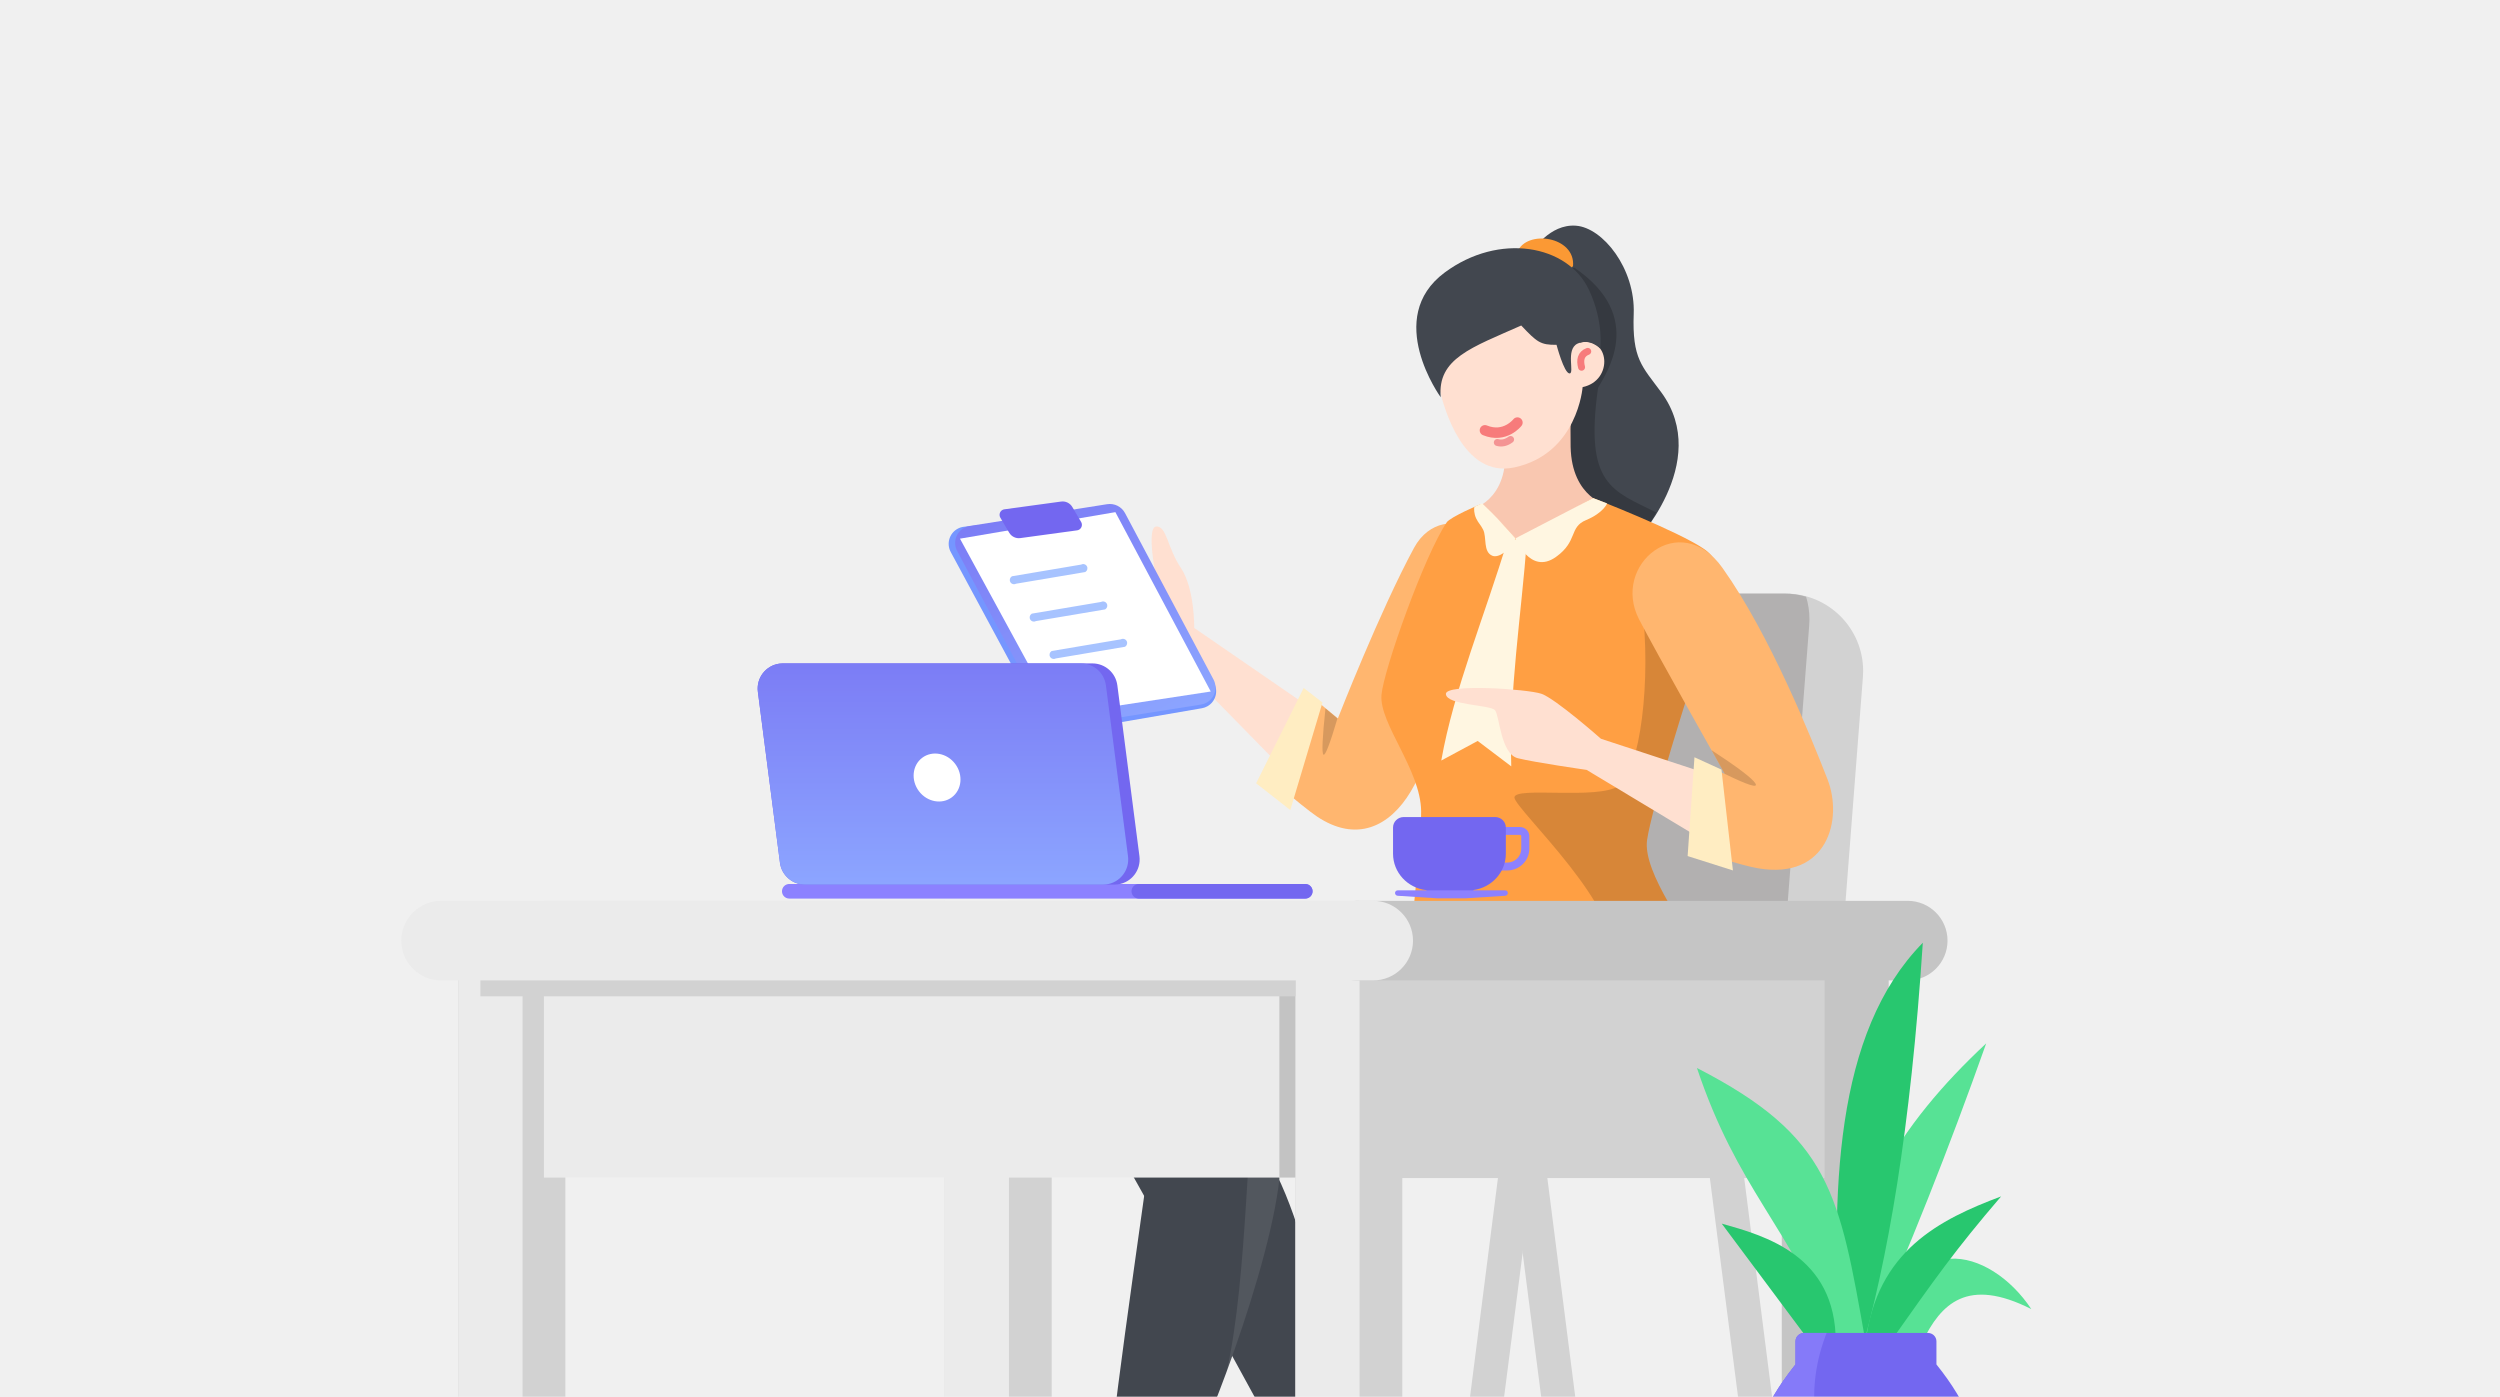
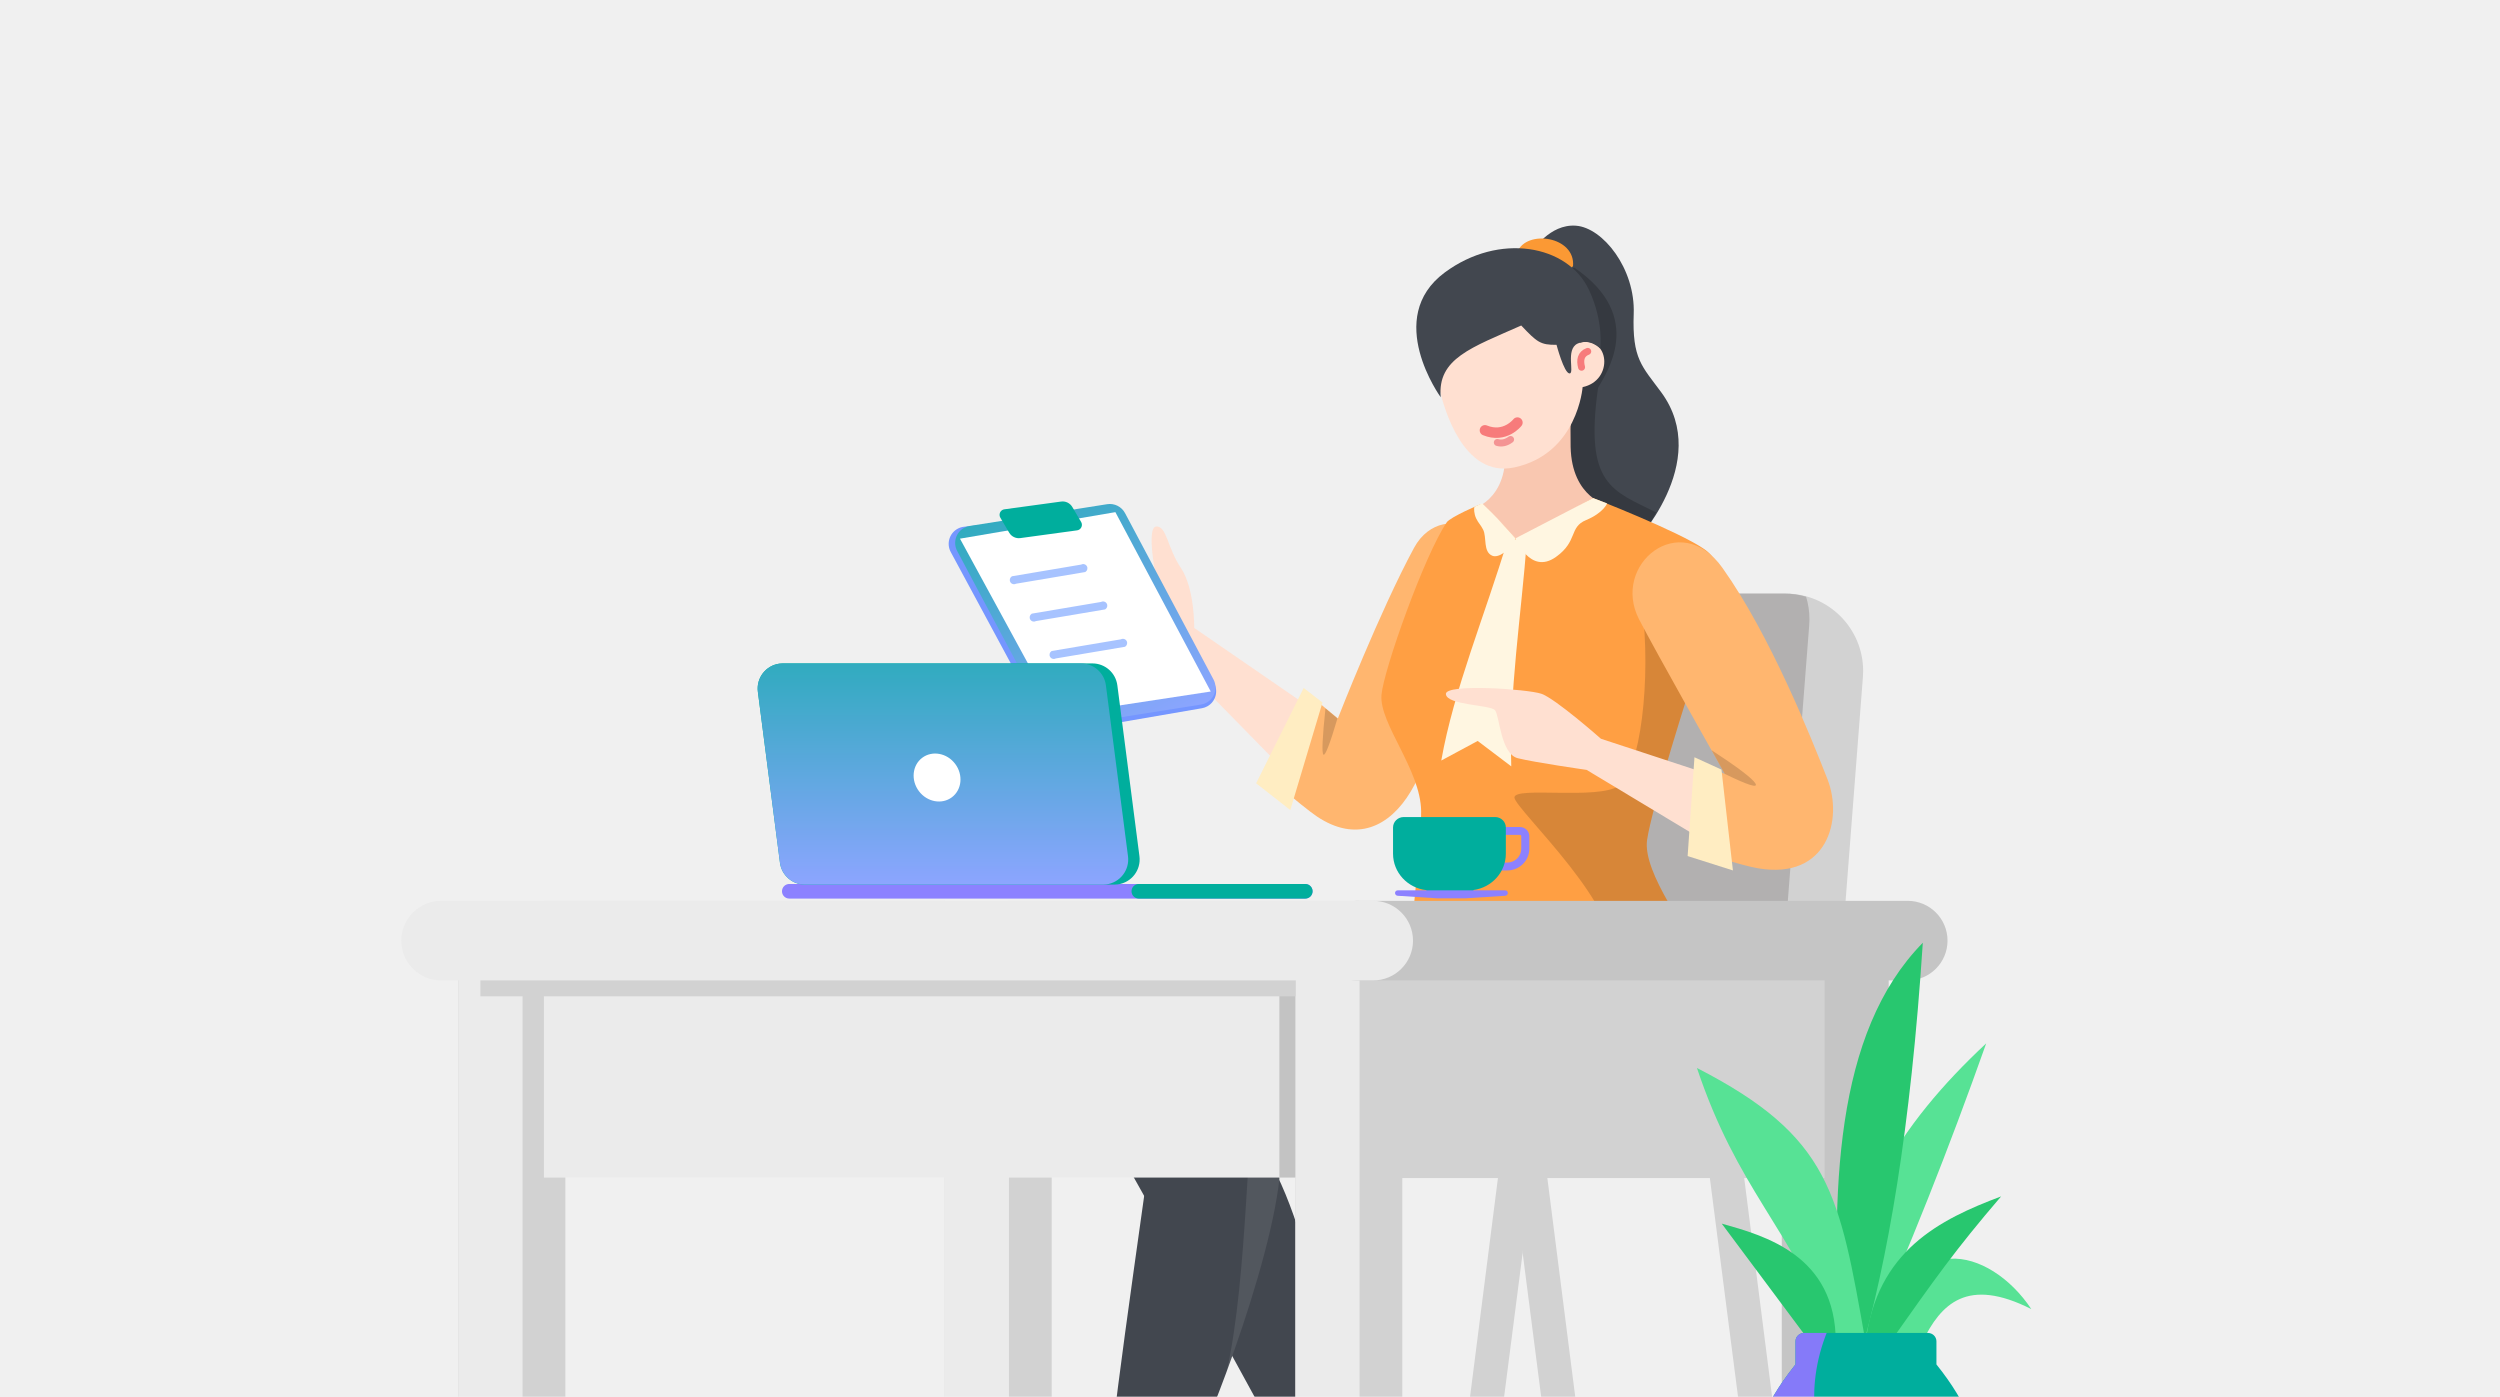
<svg xmlns="http://www.w3.org/2000/svg" xmlns:xlink="http://www.w3.org/1999/xlink" width="358px" height="200px" viewBox="0 0 358 200" version="1.1">
  <defs>
    <path d="M6,0 L352,0 C355.314,-6.08718376e-16 358,2.686 358,6 L358,200 L358,200 L0,200 L0,6 C-4.05812251e-16,2.686 2.686,6.08718376e-16 6,0 Z" id="path-1" />
    <linearGradient x1="68.669%" y1="-53.107%" x2="68.669%" y2="100%" id="linearGradient-3">
-       <stop stop-color="#7367F0" offset="0%" />
+       <stop stop-color="#00ae9d" offset="0%" />
      <stop stop-color="#8CA5FF" offset="100%" />
    </linearGradient>
    <linearGradient x1="68.669%" y1="-53.107%" x2="68.669%" y2="100%" id="linearGradient-4">
-       <stop stop-color="#7367F0" offset="0%" />
+       <stop stop-color="#00ae9d" offset="0%" />
      <stop stop-color="#8CA5FF" offset="100%" />
    </linearGradient>
    <path d="M7.952,0.064 L25.69,0.064 C26.366,0.064 26.914,0.603 26.914,1.268 L26.914,4.578 C31.399,10.144 33.642,15.71 33.642,21.277 C33.642,26.672 31.727,32.066 27.896,37.461 C27.668,37.784 27.293,37.976 26.894,37.976 L6.749,37.976 C6.349,37.976 5.975,37.784 5.746,37.461 C1.915,32.066 0,26.672 0,21.277 C0,15.815 2.159,10.354 6.477,4.893 L6.728,4.578 L6.728,1.268 C6.728,0.603 7.276,0.064 7.952,0.064 Z" id="path-5" />
  </defs>
  <g id="📝-Pages-New" stroke="none" stroke-width="1" fill="none" fill-rule="evenodd">
    <g id="Knowledge-Base" transform="translate(-670, -791)">
      <g id="Illustration" transform="translate(670, 791)">
        <mask id="mask-2" fill="white">
          <use xlink:href="#path-1" />
        </mask>
        <g id="Mask" />
        <g mask="url(#mask-2)">
          <g transform="translate(57, 30)">
            <g id="Chair4" transform="translate(121, 55)">
              <polygon id="Path" fill="#D2D2D2" points="38.077 71.363 28.831 143.879 33.679 143.815 42.925 72.042" />
              <polygon id="Path" fill="#D2D2D2" transform="translate(44.20678, 107.6211) scale(-1, 1) translate(-44.20678, -107.6211) " points="46.406 71.363 37.159 143.879 42.007 143.815 51.254 72.042" />
              <polygon id="Path" fill="#D2D2D2" transform="translate(72.39661, 107.6211) scale(-1, 1) translate(-72.39661, -107.6211) " points="74.596 71.363 65.349 143.879 70.197 143.815 79.444 72.042" />
              <path d="M0,75.186 C-5.12399906e-16,71.002 3.392,67.61 7.576,67.61 L36.218,67.61 C41.936,67.61 46.717,63.261 47.256,57.568 L51.76,10.042 C52.299,4.349 57.08,2.82683167e-15 62.798,0 L77.715,0 C83.839,6.51445281e-16 88.803,4.964 88.803,11.088 C88.803,11.374 88.792,11.659 88.77,11.944 L84.08,72.53 C83.633,78.304 78.817,82.762 73.025,82.762 L7.576,82.762 C3.392,82.762 5.12399906e-16,79.37 0,75.186 Z" id="Path" fill="#D2D2D2" />
              <path d="M77.51,-2.27373675e-13 C78.594,-2.27572851e-13 79.642,0.156 80.632,0.446 C80.945,1.469 81.113,2.555 81.113,3.68 C81.113,3.966 81.102,4.253 81.079,4.538 L76.394,64.893 C75.946,70.666 71.13,75.123 65.339,75.123 L0.071,75.123 L0.001,75.122 C0,75.073 9.36073955e-17,75.024 0,74.974 C6.90201459e-15,70.801 3.383,67.418 7.556,67.418 L36.107,67.418 C41.825,67.418 46.605,63.071 47.146,57.379 L51.645,10.039 C52.185,4.347 56.965,-2.24547053e-13 62.683,-2.27373675e-13 L77.51,-2.27373675e-13 Z" id="Combined-Shape" fill="#B2B0B0" />
            </g>
            <g id="Wom3.4" transform="translate(143, 100) scale(-1, 1) translate(-143, -100) translate(80, 0)">
              <g id="LLeg" transform="translate(28.09581, 104.5721)" fill="#42474F">
                <path d="M15.558,0.024 C22.487,0.333 61.05,8.844 68.057,10.29 C75.063,11.737 80.986,19.561 75.644,28.622 C69.643,38.793 54.16,67.679 50.401,74.191 C48.54,77.414 39.154,75.607 41.359,70.197 C45.469,60.113 47.378,34.78 57.857,25.544 C57.857,25.544 22.616,31.664 7.393,24.653 C-3.67,19.557 -1.167,-0.722 15.558,0.024 Z" id="Path" />
              </g>
              <g id="LArm" transform="translate(48.23367, 44.95087)">
                <path d="M43.754,14.969 C43.754,14.969 43.676,9.343 45.648,6.403 C47.62,3.463 47.698,0.34 49.191,0.442 C50.683,0.544 49.205,7.803 49.205,7.803 C49.205,7.803 51.099,7.081 52.459,6.168 C53.82,5.255 57.945,0.753 58.909,1.551 C60.543,2.91 57.911,10.578 56.477,12.111 C55.038,13.644 47.179,18.687 47.179,18.687 L27.93,38.329 L24.316,28.35 L43.754,14.969 Z" id="Path" fill="#FFE0D1" />
                <path d="M1.174,13.114 C4.398,20.574 10.299,34.278 12.732,38.367 C15.781,43.487 20.589,45.743 26.218,41.944 C27.214,41.272 29.23,39.651 32.266,37.082 L26.756,24.982 C24.374,26.944 23.183,27.925 23.183,27.925 C23.183,27.925 17.134,12.452 12.268,3.488 C8.054,-4.267 -3.732,1.772 1.174,13.114 Z" id="Path" fill="#FFB66F" />
                <path d="M23.245,27.933 C24.328,31.599 24.996,33.326 25.249,33.114 C25.503,32.902 25.406,30.696 24.959,26.496 L23.245,27.933 Z" id="Path" fill-opacity="0.16" fill="#000000" />
                <polygon id="Path-65" fill="#FFEDC2" points="25.387 25.652 29.994 41.05 34.888 37.217 28.077 23.567" />
              </g>
              <g id="Head" transform="translate(19.60132, 0)">
                <g id="Group-21" transform="translate(17.13841, 26.00611) rotate(12) translate(-17.13841, -26.00611) translate(4.638413, 2.506106)">
                  <path d="M15.016,2.524 C15.016,2.524 11.819,-0.875 8.127,0.216 C4.434,1.306 1.095,7.99 2.68,14.273 C4.258,20.557 3.073,21.85 1.159,26.085 C-3.983,37.477 9.656,46.638 9.656,46.638 L24.522,43.484 L19.211,15.738 L15.016,2.524 Z" id="Path" fill="#42474F" />
                  <path d="M9.606,6.059 C0.946,15.119 8.457,21.904 9.872,23.571 C14.734,36.855 10.866,38.412 5.454,42.76 L8.364,46.078 L16.706,42.599 L16.438,5.331 L9.606,6.059 Z" id="Path-50" fill-opacity="0.199" fill="#000000" />
                </g>
                <path d="M13.051,42.433 C13.051,42.433 18.329,41.374 18.485,33.986 C18.642,26.597 17.773,24.075 17.773,24.075 L27.726,23.895 C27.726,23.895 27.835,32.13 27.836,35.109 C27.841,42.351 33.426,43.191 33.426,43.191 C33.426,43.191 32.265,48.92 23.246,49.426 C16.204,49.822 13.051,42.433 13.051,42.433 Z" id="Path" fill="#F9C7B0" />
                <g id="Group-20" transform="translate(27.08848, 21.33915) rotate(12) translate(-27.08848, -21.33915) translate(13.58848, 5.339154)">
                  <path d="M1.995,4.913 C0.754,0.819 7.424,-1.657 9.383,1.292 C9.383,1.292 10.344,4.087 8.341,5.683 C5.631,7.835 1.995,4.913 1.995,4.913 Z" id="Path" fill="#FB9934" />
                  <path d="M3.36,15.846 C-1.08,15.674 -0.356,22.161 4.257,22.152 C4.257,22.152 6.936,31.367 16.237,31.367 C23.791,31.367 24.282,20.627 24.351,18.484 C24.425,16.2 24.434,8.695 24.434,8.695 L3.187,8.685 L3.36,15.846 Z" id="Path" fill="#FFE0D1" />
                  <path d="M5.69,19.846 C6.446,19.639 6.651,15.451 6.651,15.451 C8.913,15.003 9.311,14.493 11.02,11.694 C18.613,13.309 23.767,13.802 24.434,19.35 C24.434,19.35 30.136,6.54 20.146,1.987 C11.358,-2.013 2.087,1.745 0.469,8.729 C-0.677,13.659 0.637,17.28 0.637,17.28 C0.637,17.28 1.788,15.451 3.677,15.908 C5.567,16.365 4.934,20.052 5.69,19.846 Z" id="Path" fill="#42474F" />
                  <path d="M14.608,24.436 C14.608,24.436 16.137,26.901 19.119,26.027" id="Path" stroke="#F77B7B" stroke-width="1.5" stroke-linecap="round" transform="translate(16.86349, 25.32509) rotate(-18) translate(-16.86349, -25.32509) " />
                  <path d="M15.903,27.378 C16.603,27.671 17.267,27.671 17.848,27.334" id="Path" stroke="#F49494" stroke-linecap="round" transform="translate(16.87519, 27.46345) rotate(2) translate(-16.87519, -27.46345) " />
                  <path d="M3.565,19.444 C3.844,18.44 3.72,17.563 2.721,17.162" id="Path-8" stroke="#F77B7B" stroke-linecap="round" transform="translate(3.207757, 18.30307) rotate(-13) translate(-3.207757, -18.30307) " />
                </g>
              </g>
              <g id="Group-19" transform="translate(16.70562, 41.32406)">
                <path d="M34.241,0.88 C34.362,0.874 38.619,2.737 39.109,3.456 C42.302,8.137 48.165,24.612 48.466,28.186 C48.807,32.308 42.859,38.875 42.786,44.843 C42.721,50.812 45.33,68.784 44.318,70.463 C43.314,72.141 36.716,80.116 35.339,80.148 C33.955,80.181 32.921,75.994 30.824,76.085 C28.735,76.176 24.379,81.727 22.501,81.688 C20.631,81.647 1.248,69.377 2.729,65.882 C4.219,62.386 11.134,53.698 10.429,48.935 C9.733,44.173 4.171,26.592 2.163,20.609 C0.163,14.625 -1.448,9.859 2.284,7.284 C6.017,4.71 18.161,0 18.161,0 L29.035,6.078 C29.035,6.078 33.61,0.91 34.241,0.88 Z" id="Path" fill="#FF9F43" />
                <path d="M30.375,5.909 C33.636,16.745 38.112,27.423 39.904,37.585 L34.69,34.778 L29.881,38.419 C30.221,27.854 28.446,16.762 27.63,5.909 L30.375,5.909 Z" id="Path" fill="#FFF6E1" />
                <path d="M11.326,14.23 L11.202,15.106 C9.741,25.988 11.47,39.194 14.467,41.208 C17.525,43.265 29.43,41.247 29.43,42.875 C29.43,44.504 12.978,59.43 15.679,66.566 C17.164,70.489 16.667,73.978 14.187,77.033 L13.468,76.549 C7.848,72.741 1.883,67.879 2.729,65.882 C4.219,62.386 11.134,53.698 10.429,48.935 C9.761,44.363 4.608,27.978 2.42,21.381 L1.723,19.289 C0.913,16.837 0.239,14.615 0.076,12.698 L0.579,12.373 C8.614,7.226 12.197,7.845 11.326,14.23 L11.326,14.23 Z" id="Path" fill-opacity="0.16" fill="#000000" />
                <path d="M16.154,0.767 L18.161,0 L29.274,5.763 C29.274,5.763 27.184,11.076 23.484,8.43 C20.312,6.168 21.65,4.177 19.164,3.15 C16.687,2.123 16.154,0.767 16.154,0.767 Z" id="Path" fill="#FFF6E1" />
                <path d="M29.274,5.763 C30.079,7.551 31.717,8.596 32.563,8.271 C33.961,7.734 33.361,5.597 33.912,4.518 C34.306,3.752 34.561,3.636 34.906,2.917 C35.227,2.257 35.24,1.466 35.158,1.247 L34.065,0.751 C33.063,1.694 32.329,2.417 31.863,2.917 C31.283,3.541 30.419,4.49 29.274,5.763 Z" id="Path" fill="#FFF6E1" />
              </g>
              <g id="RArm" transform="translate(0, 47.66368)">
                <path d="M33.745,28.126 C33.745,28.126 40.288,22.348 42.29,21.678 C44.293,21.007 56.022,20.202 55.949,21.717 C55.864,23.34 49.564,23.247 48.912,24.045 C48.259,24.844 48.11,30.302 45.643,30.915 C43.18,31.528 35.798,32.584 35.798,32.584 L18.138,43.213 L17.383,33.501 L33.745,28.126 Z" id="Path" fill="#FFE0D1" />
                <path d="M16.341,3.661 C9.448,13.369 3.563,28.156 1.304,33.921 C-0.955,39.686 1.324,48.381 11.257,46.674 C12.375,46.482 14.188,46.001 16.696,45.23 L19.07,31.878 C17.029,32.733 16.008,33.161 16.008,33.161 C16.008,33.161 25.88,15.699 28.291,11.017 C32.318,3.2 22.412,-4.892 16.341,3.661 Z" id="Path" fill="#FFB66F" />
                <path d="M16.008,33.161 C12.665,34.79 11.204,35.247 11.624,34.53 C12.045,33.813 14.137,32.225 17.9,29.765 L16.008,33.161 Z" id="Path" fill-opacity="0.16" fill="#000000" />
                <polygon id="Path-64" fill="#FFEDC2" points="16.486 32.544 14.847 46.982 21.331 44.925 20.353 30.776" />
              </g>
              <g id="RLeg" transform="translate(15.94627, 101.5411)">
                <path d="M6.757,0.134 C-1.984,13.276 -1.129,22.783 9.321,28.653 C22.707,36.172 63.994,27.364 63.994,27.364 C63.994,27.364 63.262,33.248 63.994,38.496 C65.907,52.202 75.004,75.037 76.928,77.906 C79.59,81.874 87.697,78.881 87.85,75.577 C88.003,72.274 81.738,30.078 80.785,22.032 C79.838,13.985 76.846,12.816 68.106,10.617 C66.099,10.111 42.356,4.223 40.181,4.395 C27.723,5.378 16.581,3.957 6.757,0.134 Z" id="Path" fill="#42474F" />
                <path d="M16.28,26.462 C29.834,27.977 65.717,24.853 67.158,26.273 C68.534,27.628 68.304,51.208 71.391,64.855 C68.35,56.586 65.059,46.126 63.994,38.496 C63.262,33.248 63.994,27.364 63.994,27.364 L62.592,27.644 C55.277,29.062 21.363,35.15 9.321,28.653 C2.258,24.842 -0.475,18.942 1.123,10.952 C3.049,20.377 8.102,25.547 16.28,26.462 Z" id="Path" fill-opacity="0.192" fill="#FFFFFF" opacity="0.44" />
                <ellipse id="Oval" fill-opacity="0.192" fill="#FFFFFF" transform="translate(86.56548, 23.11196) rotate(13) translate(-86.56548, -23.11196) " cx="86.565" cy="23.112" rx="2.278" ry="4.168" />
                <ellipse id="Oval" fill-opacity="0.192" fill="#FFFFFF" transform="translate(75.93463, 20.45977) rotate(-16) translate(-75.93463, -20.45977) " cx="75.935" cy="20.46" rx="3.037" ry="4.547" />
              </g>
            </g>
            <g id="Example-Task1" transform="translate(97.77145, 58.16383) rotate(-28) translate(-97.77145, -58.16383) translate(85.27145, 37.16383)">
              <g id="Group-3" transform="translate(-0, -0)">
                <path d="M3.716,1.906 L22.562,9.467 C23.474,9.833 24.082,10.706 24.108,11.688 L24.819,38.439 C24.855,39.799 23.781,40.931 22.421,40.967 C22.137,40.975 21.855,40.933 21.585,40.845 L2.19,34.461 C1.184,34.13 0.502,33.193 0.496,32.135 L0.334,4.207 C0.326,2.846 1.423,1.737 2.784,1.729 C3.103,1.727 3.42,1.787 3.716,1.906 Z" id="Rectangle" fill="#7596FF" fill-rule="nonzero" />
                <path d="M4.482,2.186 L23.325,8.676 C24.32,9.019 24.987,9.954 24.987,11.006 L24.987,37.988 C24.987,39.348 23.884,40.452 22.523,40.452 C22.25,40.452 21.979,40.406 21.72,40.317 L2.877,33.827 C1.883,33.484 1.216,32.549 1.216,31.497 L1.216,4.515 C1.216,3.155 2.319,2.051 3.68,2.051 C3.953,2.051 4.224,2.097 4.482,2.186 Z" id="Rectangle" fill="url(#linearGradient-3)" />
                <polygon id="Rectangle" fill="#FFFFFF" fill-rule="nonzero" points="2.399 3.14 23.831 10.235 23.831 39.326 2.691 31.91" />
-                 <path d="M9.99,2.414 L17.686,5.25 C18.291,5.473 18.703,6.037 18.731,6.682 L18.84,9.177 C18.859,9.618 18.517,9.992 18.075,10.011 C17.969,10.016 17.863,9.999 17.764,9.962 L10.068,7.126 C9.463,6.903 9.051,6.339 9.023,5.695 L8.914,3.199 C8.895,2.758 9.238,2.384 9.679,2.365 C9.785,2.361 9.891,2.377 9.99,2.414 Z" id="Rectangle" fill="#7367F0" fill-rule="nonzero" />
+                 <path d="M9.99,2.414 L17.686,5.25 C18.291,5.473 18.703,6.037 18.731,6.682 L18.84,9.177 C18.859,9.618 18.517,9.992 18.075,10.011 C17.969,10.016 17.863,9.999 17.764,9.962 L10.068,7.126 C9.463,6.903 9.051,6.339 9.023,5.695 L8.914,3.199 C8.895,2.758 9.238,2.384 9.679,2.365 C9.785,2.361 9.891,2.377 9.99,2.414 Z" id="Rectangle" fill="#00ae9d" fill-rule="nonzero" />
                <path d="M15.985,14.567 C16.321,14.567 16.593,14.839 16.593,15.173 C16.593,15.484 16.358,15.74 16.056,15.775 L15.985,15.779 L6.456,12.605 C6.12,12.605 5.848,12.334 5.848,11.999 C5.848,11.688 6.083,11.432 6.385,11.397 L6.456,11.393 L15.985,14.567 Z" id="Path" fill="#A7C3FF" />
                <path d="M15.985,20.628 C16.321,20.628 16.593,20.899 16.593,21.234 C16.593,21.545 16.358,21.801 16.056,21.836 L15.985,21.84 L6.456,18.666 C6.12,18.666 5.848,18.394 5.848,18.06 C5.848,17.749 6.083,17.493 6.385,17.458 L6.456,17.454 L15.985,20.628 Z" id="Path" fill="#A7C3FF" />
                <path d="M15.985,26.689 C16.321,26.689 16.593,26.96 16.593,27.295 C16.593,27.605 16.358,27.862 16.056,27.897 L15.985,27.901 L6.456,24.726 C6.12,24.726 5.848,24.455 5.848,24.12 C5.848,23.809 6.083,23.553 6.385,23.518 L6.456,23.514 L15.985,26.689 Z" id="Path" fill="#A7C3FF" />
              </g>
            </g>
            <g id="Group-26" transform="translate(0, 99)">
              <g id="Group-25" transform="translate(8.649351, 0)">
                <polygon id="Rectangle" fill="#D2D2D2" points="69.648 3.799 84.956 3.799 84.956 100.493 69.648 100.493" />
                <polygon id="Rectangle" fill="#EBEBEB" points="69.648 -1.78512303e-13 78.833 -1.78512303e-13 78.833 100.493 69.648 100.493" />
                <polygon id="Rectangle" fill="#D2D2D2" points="1.05161699e-15 3.799 75.777 3.799 75.777 32.801 15.308 32.801 15.308 100.493 1.05161699e-15 100.493" />
                <polygon id="Rectangle" fill="#EBEBEB" points="1.01974981e-15 3.799 9.185 3.799 9.185 100.493 1.01974981e-15 100.493" />
              </g>
              <g id="Group-25">
                <polygon id="Rectangle" fill="#C5C5C5" points="198.15 3.799 213.459 3.799 213.459 100.493 198.15 100.493" />
                <polygon id="Rectangle" fill="#D2D2D2" points="128.503 3.799 204.28 3.799 204.28 39.699 143.811 39.699 143.811 100.493 128.503 100.493" />
                <polygon id="Rectangle" fill="#EBEBEB" points="20.89 -2.81575148e-13 137.599 -4.04882098e-13 137.599 39.628 20.89 39.628" />
                <polygon id="Rectangle" fill="#C3C3C3" points="126.207 3.799 135.392 3.799 135.392 39.628 126.207 39.628" />
                <polygon id="Rectangle" fill="#EBEBEB" points="128.503 3.799 137.688 3.799 137.688 100.493 128.503 100.493" />
                <path d="M137.299,0 L216.186,0 C219.333,2.97461293e-15 221.885,2.551 221.885,5.698 C221.885,8.845 219.333,11.396 216.186,11.396 L137.299,11.396 C134.152,11.396 131.601,8.845 131.601,5.698 C131.601,2.551 134.152,5.7810075e-16 137.299,0 Z" id="Rectangle" fill="#C5C5C5" />
                <polygon id="Rectangle" fill="#D2D2D2" points="11.794 2.279 128.503 2.279 128.503 13.676 11.794 13.676" />
                <path d="M6.164,-1.78139615e-14 L139.644,-1.78139615e-14 C142.791,6.58155786e-15 145.342,2.551 145.342,5.698 C145.342,8.845 142.791,11.396 139.644,11.396 L6.164,11.396 C3.017,11.396 0.466,8.845 0.466,5.698 C0.466,2.551 3.017,-1.90122176e-14 6.164,-1.78139615e-14 Z" id="Rectangle" fill="#EBEBEB" />
              </g>
            </g>
            <g id="Cup" transform="translate(152, 93) scale(-1, 1) translate(-152, -93) translate(142, 87)">
              <path d="M5.196,1.431 L1.346,1.431 C0.603,1.431 0,2.018 0,2.743 L0,4.541 C0,6.259 1.428,7.651 3.19,7.651 L5.196,7.651 C5.514,7.651 5.773,7.4 5.773,7.089 C5.773,6.778 5.514,6.526 5.196,6.526 L3.19,6.526 C2.065,6.526 1.154,5.638 1.154,4.541 L1.154,2.743 C1.154,2.64 1.24,2.556 1.346,2.556 L5.196,2.556 C5.514,2.556 5.773,2.304 5.773,1.993 C5.773,1.683 5.514,1.431 5.196,1.431 Z" id="Path" fill="#8C81FF" />
-               <path d="M17.979,0 C18.828,0 19.517,0.672 19.517,1.5 L19.517,5.25 C19.517,7.95 17.427,10.174 14.738,10.467 L14.737,11.25 L8.003,11.25 L8.003,10.45 C5.382,10.096 3.363,7.903 3.363,5.25 L3.363,1.5 C3.363,0.672 4.052,0 4.902,0 L17.979,0 Z" id="Path" fill="#7367F0" />
+               <path d="M17.979,0 C18.828,0 19.517,0.672 19.517,1.5 L19.517,5.25 C19.517,7.95 17.427,10.174 14.738,10.467 L14.737,11.25 L8.003,11.25 L8.003,10.45 C5.382,10.096 3.363,7.903 3.363,5.25 L3.363,1.5 C3.363,0.672 4.052,0 4.902,0 L17.979,0 Z" id="Path" fill="#00ae9d" />
              <path d="M3.452,10.5 L18.856,10.5 C19.063,10.5 19.231,10.668 19.231,10.875 C19.231,11.086 19.067,11.261 18.857,11.274 L13.196,11.641 L13.196,11.641 L9.157,11.641 L3.451,11.274 C3.241,11.261 3.077,11.086 3.077,10.875 C3.077,10.668 3.245,10.5 3.452,10.5 Z" id="Rectangle" fill="#8C81FF" />
            </g>
            <g id="FacingBack-Laptop3" transform="translate(51, 65)">
              <path d="M5.027,31.585 L78.915,31.585 C79.493,31.585 79.961,32.053 79.961,32.631 C79.961,33.209 79.493,33.677 78.915,33.677 L5.027,33.677 C4.45,33.677 3.981,33.209 3.981,32.631 C3.981,32.053 4.45,31.585 5.027,31.585 Z" id="Rectangle" fill="#8C81FF" />
-               <path d="M55.078,31.585 L78.915,31.585 C79.493,31.585 79.961,32.053 79.961,32.631 C79.961,33.209 79.493,33.677 78.915,33.677 L55.078,33.677 C54.5,33.677 54.032,33.209 54.032,32.631 C54.032,32.053 54.5,31.585 55.078,31.585 Z" id="Rectangle" fill="#7367F0" />
-               <path d="M4.095,0 L48.433,0 C50.243,-7.76541381e-16 51.772,1.344 52.004,3.138 L55.168,27.614 C55.423,29.586 54.031,31.391 52.059,31.646 C51.906,31.665 51.752,31.675 51.597,31.675 L7.26,31.675 C5.45,31.675 3.921,30.332 3.689,28.537 L0.525,4.062 C0.27,2.09 1.662,0.285 3.634,0.03 C3.787,0.01 3.941,2.8351131e-17 4.095,0 Z" id="Rectangle" fill="#7367F0" />
+               <path d="M55.078,31.585 L78.915,31.585 C79.493,31.585 79.961,32.053 79.961,32.631 C79.961,33.209 79.493,33.677 78.915,33.677 L55.078,33.677 C54.5,33.677 54.032,33.209 54.032,32.631 C54.032,32.053 54.5,31.585 55.078,31.585 Z" id="Rectangle" fill="#00ae9d" />
+               <path d="M4.095,0 L48.433,0 C50.243,-7.76541381e-16 51.772,1.344 52.004,3.138 L55.168,27.614 C55.423,29.586 54.031,31.391 52.059,31.646 C51.906,31.665 51.752,31.675 51.597,31.675 L7.26,31.675 C5.45,31.675 3.921,30.332 3.689,28.537 L0.525,4.062 C0.27,2.09 1.662,0.285 3.634,0.03 C3.787,0.01 3.941,2.8351131e-17 4.095,0 Z" id="Rectangle" fill="#00ae9d" />
              <path d="M4.095,0 L46.795,0 C48.605,9.99815459e-16 50.133,1.344 50.366,3.138 L53.53,27.614 C53.785,29.586 52.393,31.391 50.421,31.646 C50.268,31.665 50.114,31.675 49.959,31.675 L7.26,31.675 C5.45,31.675 3.921,30.332 3.689,28.537 L0.525,4.062 C0.27,2.09 1.662,0.285 3.634,0.03 C3.787,0.01 3.941,1.36061876e-15 4.095,0 Z" id="Rectangle" fill="url(#linearGradient-4)" />
              <ellipse id="Oval" fill="#FFFFFF" transform="translate(26.18607, 16.34168) rotate(-37) translate(-26.18607, -16.34168) " cx="26.186" cy="16.342" rx="3.249" ry="3.536" />
            </g>
            <g id="Group-79" transform="translate(186, 105)">
              <g id="Group-86">
                <path d="M23.979,58.234 C30.346,43.991 36.13,29.363 41.424,14.412 C29.228,25.78 19.744,39.63 21.095,58.234 L23.979,58.234 Z" id="Path-113" fill="#57E295" />
                <path d="M20.586,59.721 C19.079,35.435 19.718,12.88 32.347,0 C30.605,26.665 27.346,45.45 23.219,59.721 L20.586,59.721 Z" id="Rectangle" fill="#28C76F" />
                <path d="M20.007,57.192 C12.951,40.221 5.861,35.356 2.45563569e-14,17.935 C19.181,27.771 20.383,35.893 24.148,57.192 L20.007,57.192 Z" id="Path-112" fill="#57E295" />
                <path d="M16.209,57.192 L3.551,40.221 C9.665,41.944 19.883,44.735 19.883,57.192 L16.209,57.192 Z" id="Path-114" fill="#28C76F" />
                <path d="M28.048,57.192 L32.271,57.192 C34.954,51.651 38.735,47.837 47.884,52.461 C41.887,43.427 29.583,40.694 28.048,57.192 Z" id="Path-116" fill="#57E295" />
                <path d="M24.164,57.192 L27.675,57.192 C34.12,48.078 36.891,44.106 43.56,36.323 C34.774,39.62 25.756,44.106 24.164,57.192 Z" id="Path-117" fill="#28C76F" />
              </g>
              <g id="Group-85" transform="translate(7.384615, 55.8125)">
                <mask id="mask-6" fill="white">
                  <use xlink:href="#path-5" />
                </mask>
-                 <use id="Rectangle" fill="#7367F0" xlink:href="#path-5" />
+                 <use id="Rectangle" fill="#00ae9d" xlink:href="#path-5" />
                <path d="M-4.282,-0.978 L11.622,-0.978 C4.008,16.458 19.027,26.784 11.622,44.155 L-4.282,44.155 L-4.282,-0.978 Z" id="Rectangle" fill="#857AF9" mask="url(#mask-6)" />
              </g>
            </g>
          </g>
        </g>
      </g>
    </g>
  </g>
</svg>
